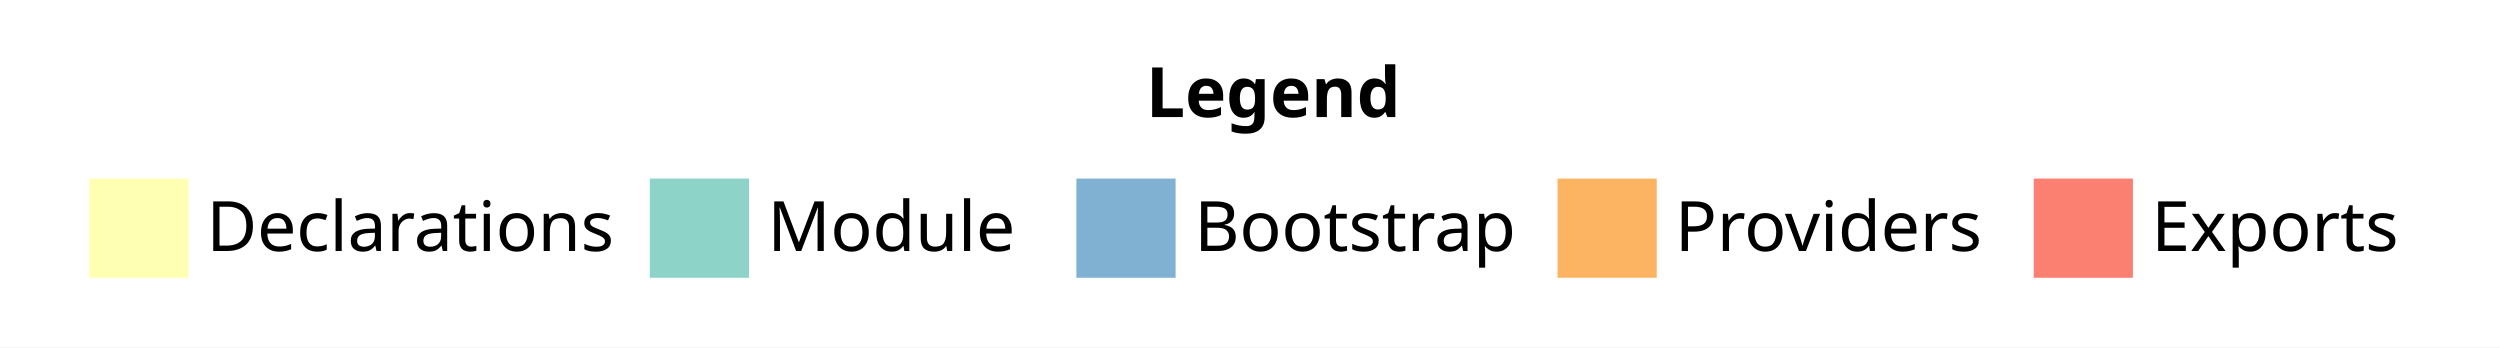
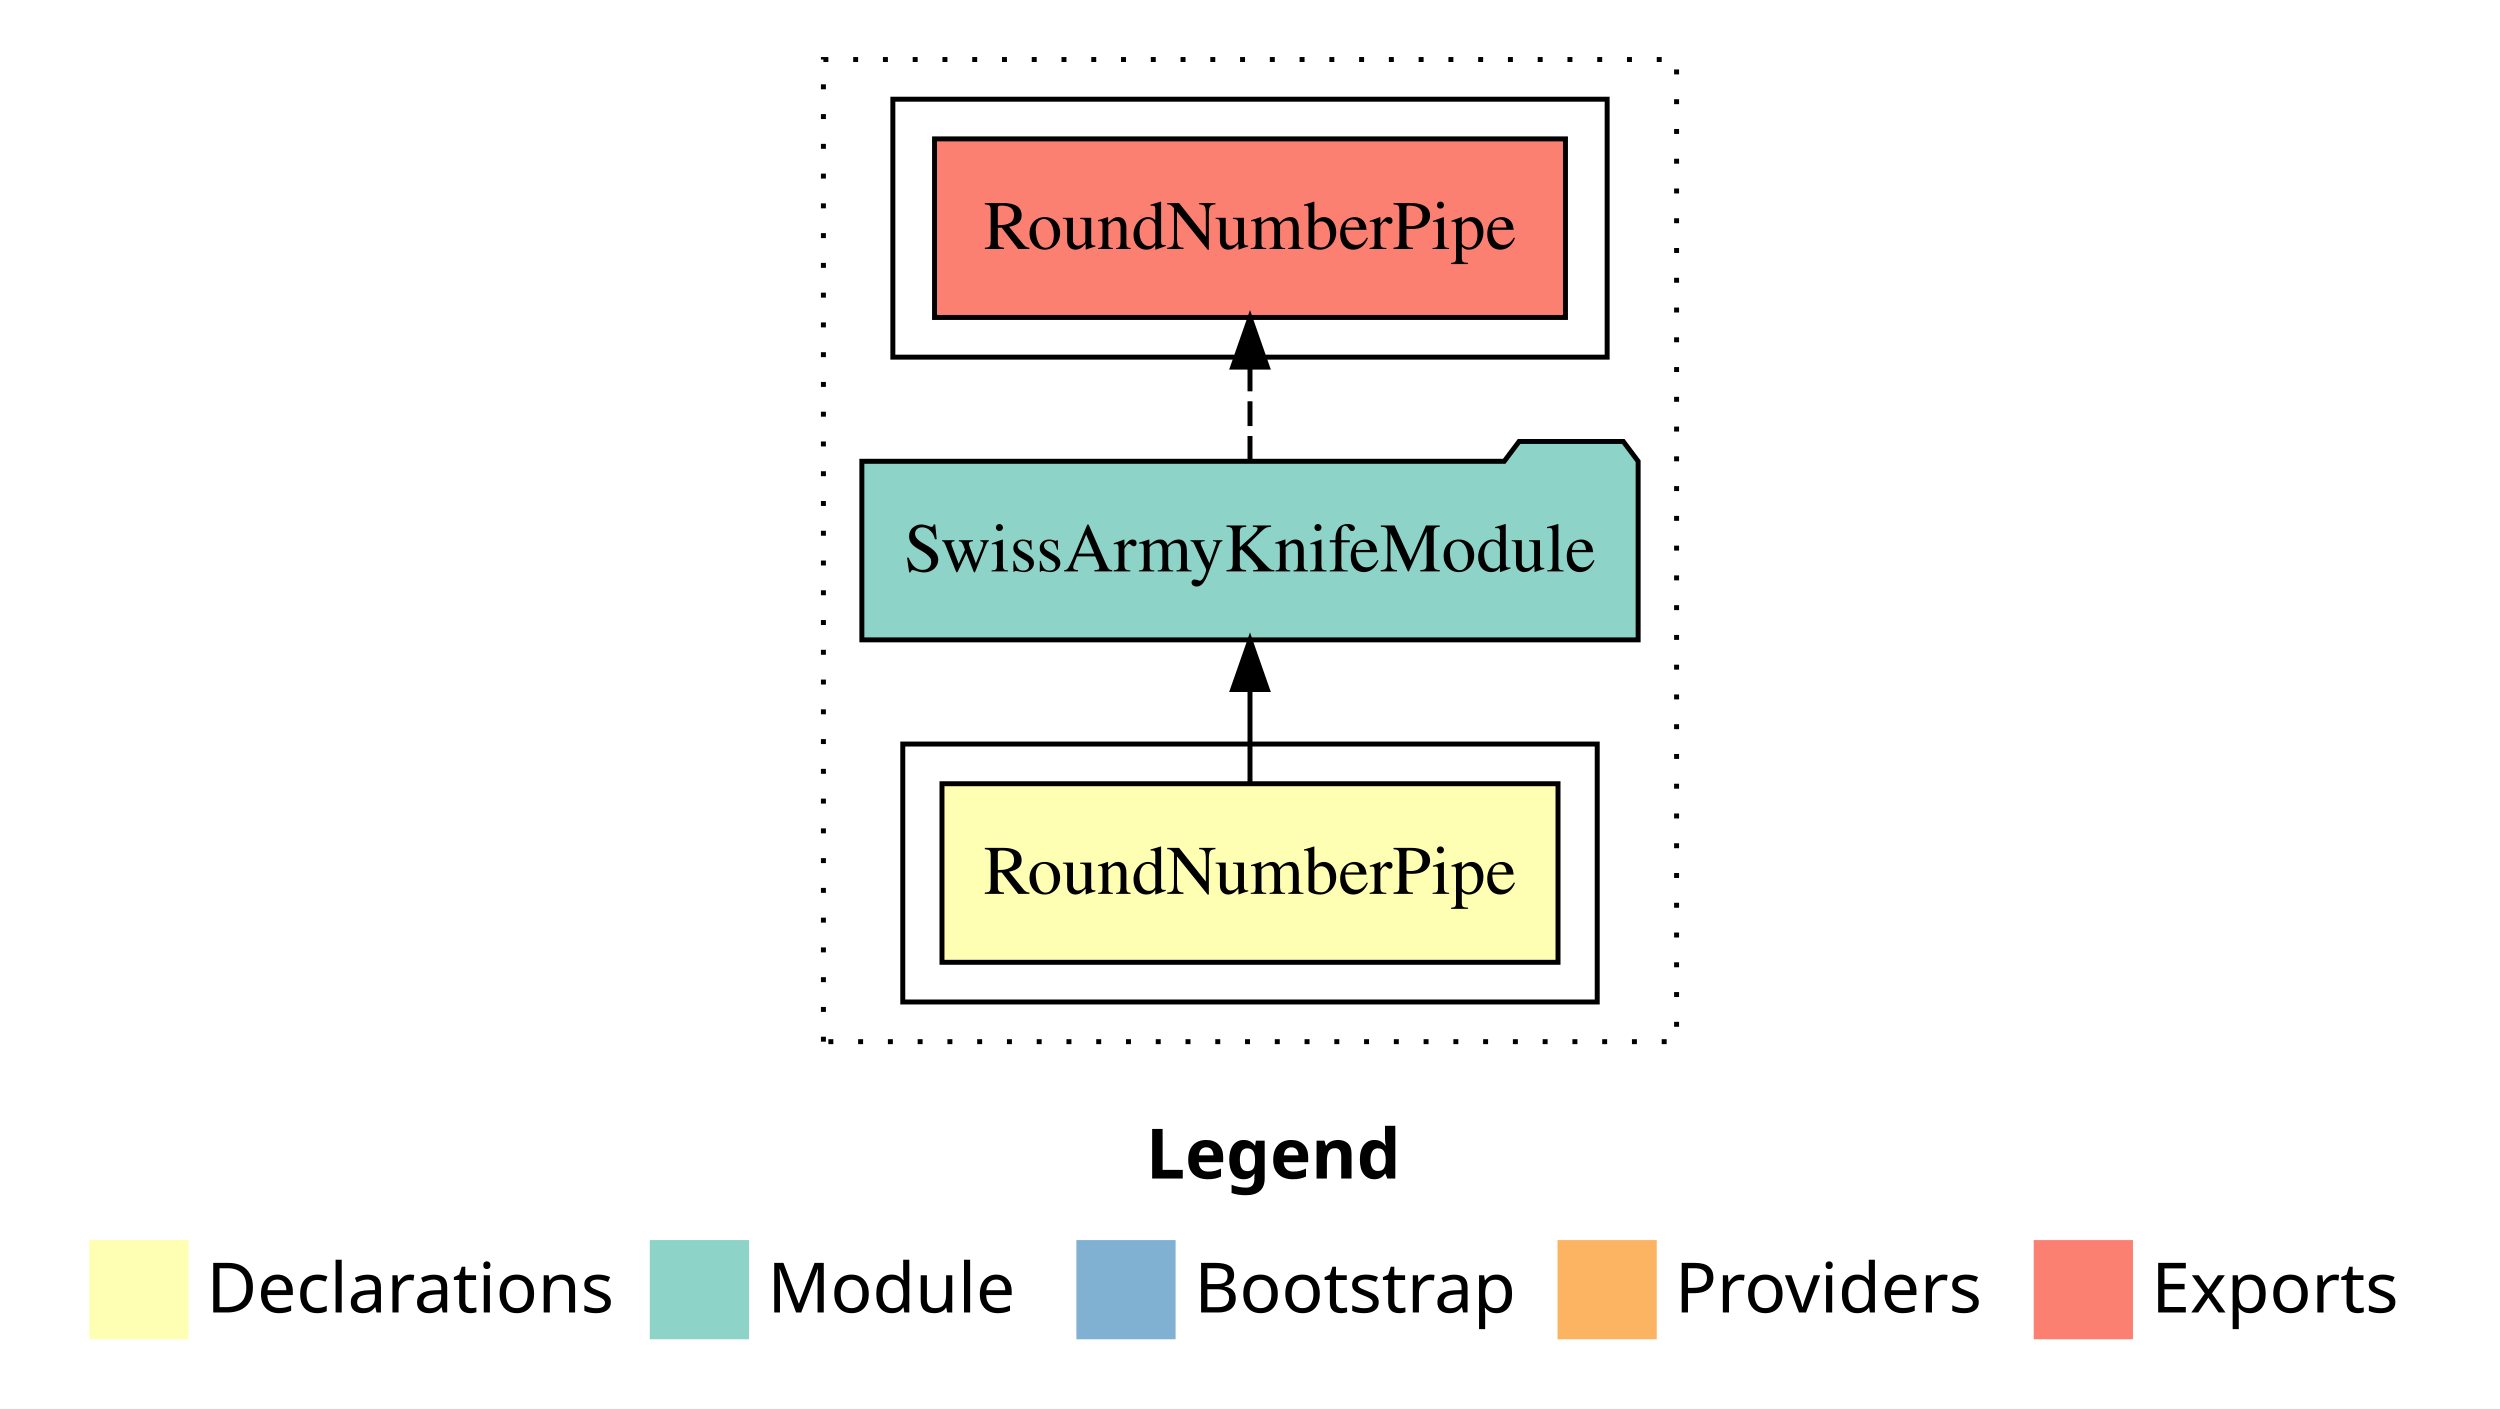
- <svg xmlns="http://www.w3.org/2000/svg" width="504pt" height="70pt" viewBox="0.00 0.00 504.00 70.00">
-   <g id="graph0" class="graph" transform="scale(1 1) rotate(0) translate(4 66)">
-     <polygon fill="#ffffff" stroke="transparent" points="-4,4 -4,-66 500,-66 500,4 -4,4" />
+ <svg xmlns="http://www.w3.org/2000/svg" width="504pt" height="284pt" viewBox="0.00 0.00 504.00 284.00">
+   <g id="graph0" class="graph" transform="scale(1 1) rotate(0) translate(4 280)">
+     <polygon fill="#ffffff" stroke="transparent" points="-4,4 -4,-280 500,-280 500,4 -4,4" />
    <text text-anchor="start" x="227.009" y="-42.4" font-family="sans-serif" font-weight="bold" font-size="14.00" fill="#000000">Legend</text>
    <polygon fill="#ffffb3" stroke="transparent" points="14,-10 14,-30 34,-30 34,-10 14,-10" />
    <text text-anchor="start" x="37.629" y="-15.4" font-family="sans-serif" font-size="14.00" fill="#000000">  Declarations</text>
    <polygon fill="#8dd3c7" stroke="transparent" points="127,-10 127,-30 147,-30 147,-10 127,-10" />
    <text text-anchor="start" x="150.725" y="-15.4" font-family="sans-serif" font-size="14.00" fill="#000000">  Module</text>
    <polygon fill="#80b1d3" stroke="transparent" points="213,-10 213,-30 233,-30 233,-10 213,-10" />
    <text text-anchor="start" x="236.781" y="-15.4" font-family="sans-serif" font-size="14.00" fill="#000000">  Bootstrap</text>
    <polygon fill="#fdb462" stroke="transparent" points="310,-10 310,-30 330,-30 330,-10 310,-10" />
    <text text-anchor="start" x="333.673" y="-15.4" font-family="sans-serif" font-size="14.00" fill="#000000">  Providers</text>
    <polygon fill="#fb8072" stroke="transparent" points="406,-10 406,-30 426,-30 426,-10 406,-10" />
    <text text-anchor="start" x="429.726" y="-15.4" font-family="sans-serif" font-size="14.00" fill="#000000">  Exports</text>
+     <g id="clust1" class="cluster">
+       <polygon fill="none" stroke="#000000" stroke-dasharray="1,5" points="162,-70 162,-268 334,-268 334,-70 162,-70" />
+     </g>
+     <g id="clust2" class="cluster">
+       <polygon fill="none" stroke="#000000" points="178,-78 178,-130 318,-130 318,-78 178,-78" />
+     </g>
+     <g id="clust5" class="cluster">
+       <polygon fill="none" stroke="#000000" points="176,-208 176,-260 320,-260 320,-208 176,-208" />
+     </g>
+     <g id="node1" class="node">
+       <polygon fill="#ffffb3" stroke="#000000" points="310.097,-122 185.903,-122 185.903,-86 310.097,-86 310.097,-122" />
+       <text text-anchor="middle" x="248" y="-99.8" font-family="Times,serif" font-size="14.00" fill="#000000">RoundNumberPipe</text>
+     </g>
+     <g id="node2" class="node">
+       <polygon fill="#8dd3c7" stroke="#000000" points="326.249,-187 323.249,-191 302.249,-191 299.249,-187 169.751,-187 169.751,-151 326.249,-151 326.249,-187" />
+       <text text-anchor="middle" x="248" y="-164.8" font-family="Times,serif" font-size="14.00" fill="#000000">SwissArmyKnifeModule</text>
+     </g>
+     <g id="edge1" class="edge">
+       <path fill="none" stroke="#000000" d="M248,-122.106C248,-122.106 248,-140.991 248,-140.991" />
+       <polygon fill="#000000" stroke="#000000" points="244.5,-140.991 248,-150.991 251.5,-140.991 244.5,-140.991" />
+     </g>
+     <g id="node3" class="node">
+       <polygon fill="#fb8072" stroke="#000000" points="311.597,-252 184.403,-252 184.403,-216 311.597,-216 311.597,-252" />
+       <text text-anchor="middle" x="248" y="-229.8" font-family="Times,serif" font-size="14.00" fill="#000000">RoundNumberPipe </text>
+     </g>
+     <g id="edge2" class="edge">
+       <path fill="none" stroke="#000000" stroke-dasharray="5,2" d="M248,-187.106C248,-187.106 248,-205.991 248,-205.991" />
+       <polygon fill="#000000" stroke="#000000" points="244.5,-205.991 248,-215.991 251.5,-205.991 244.5,-205.991" />
+     </g>
  </g>
</svg>
